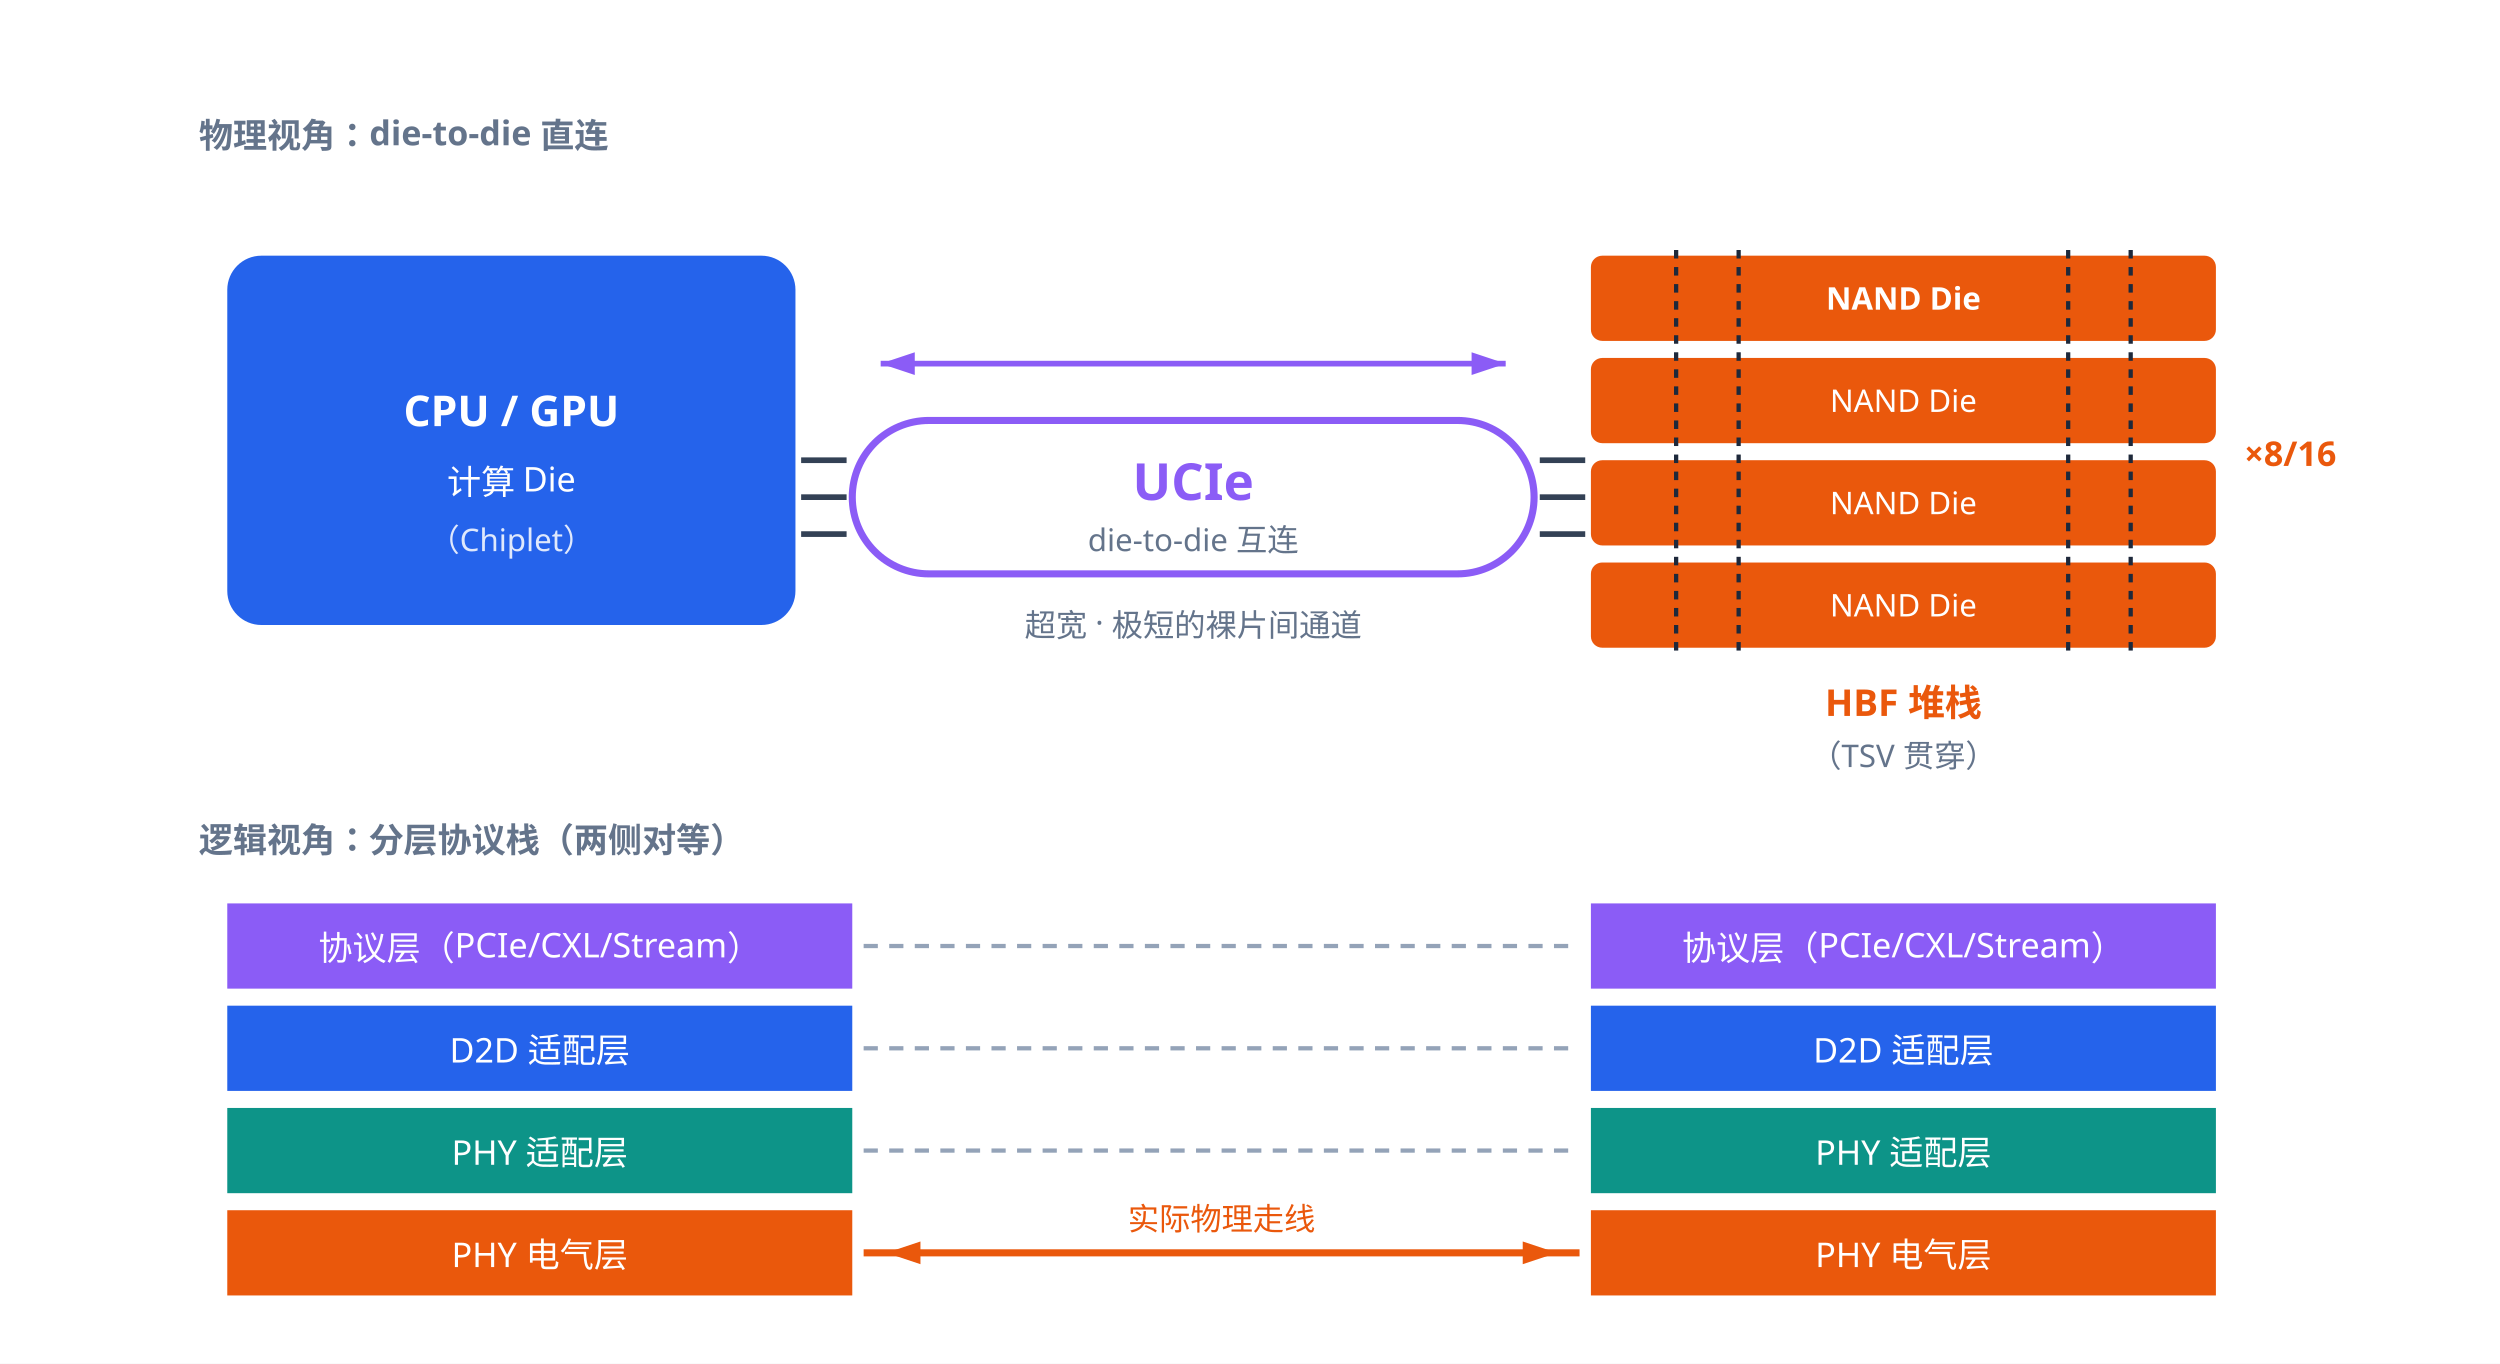
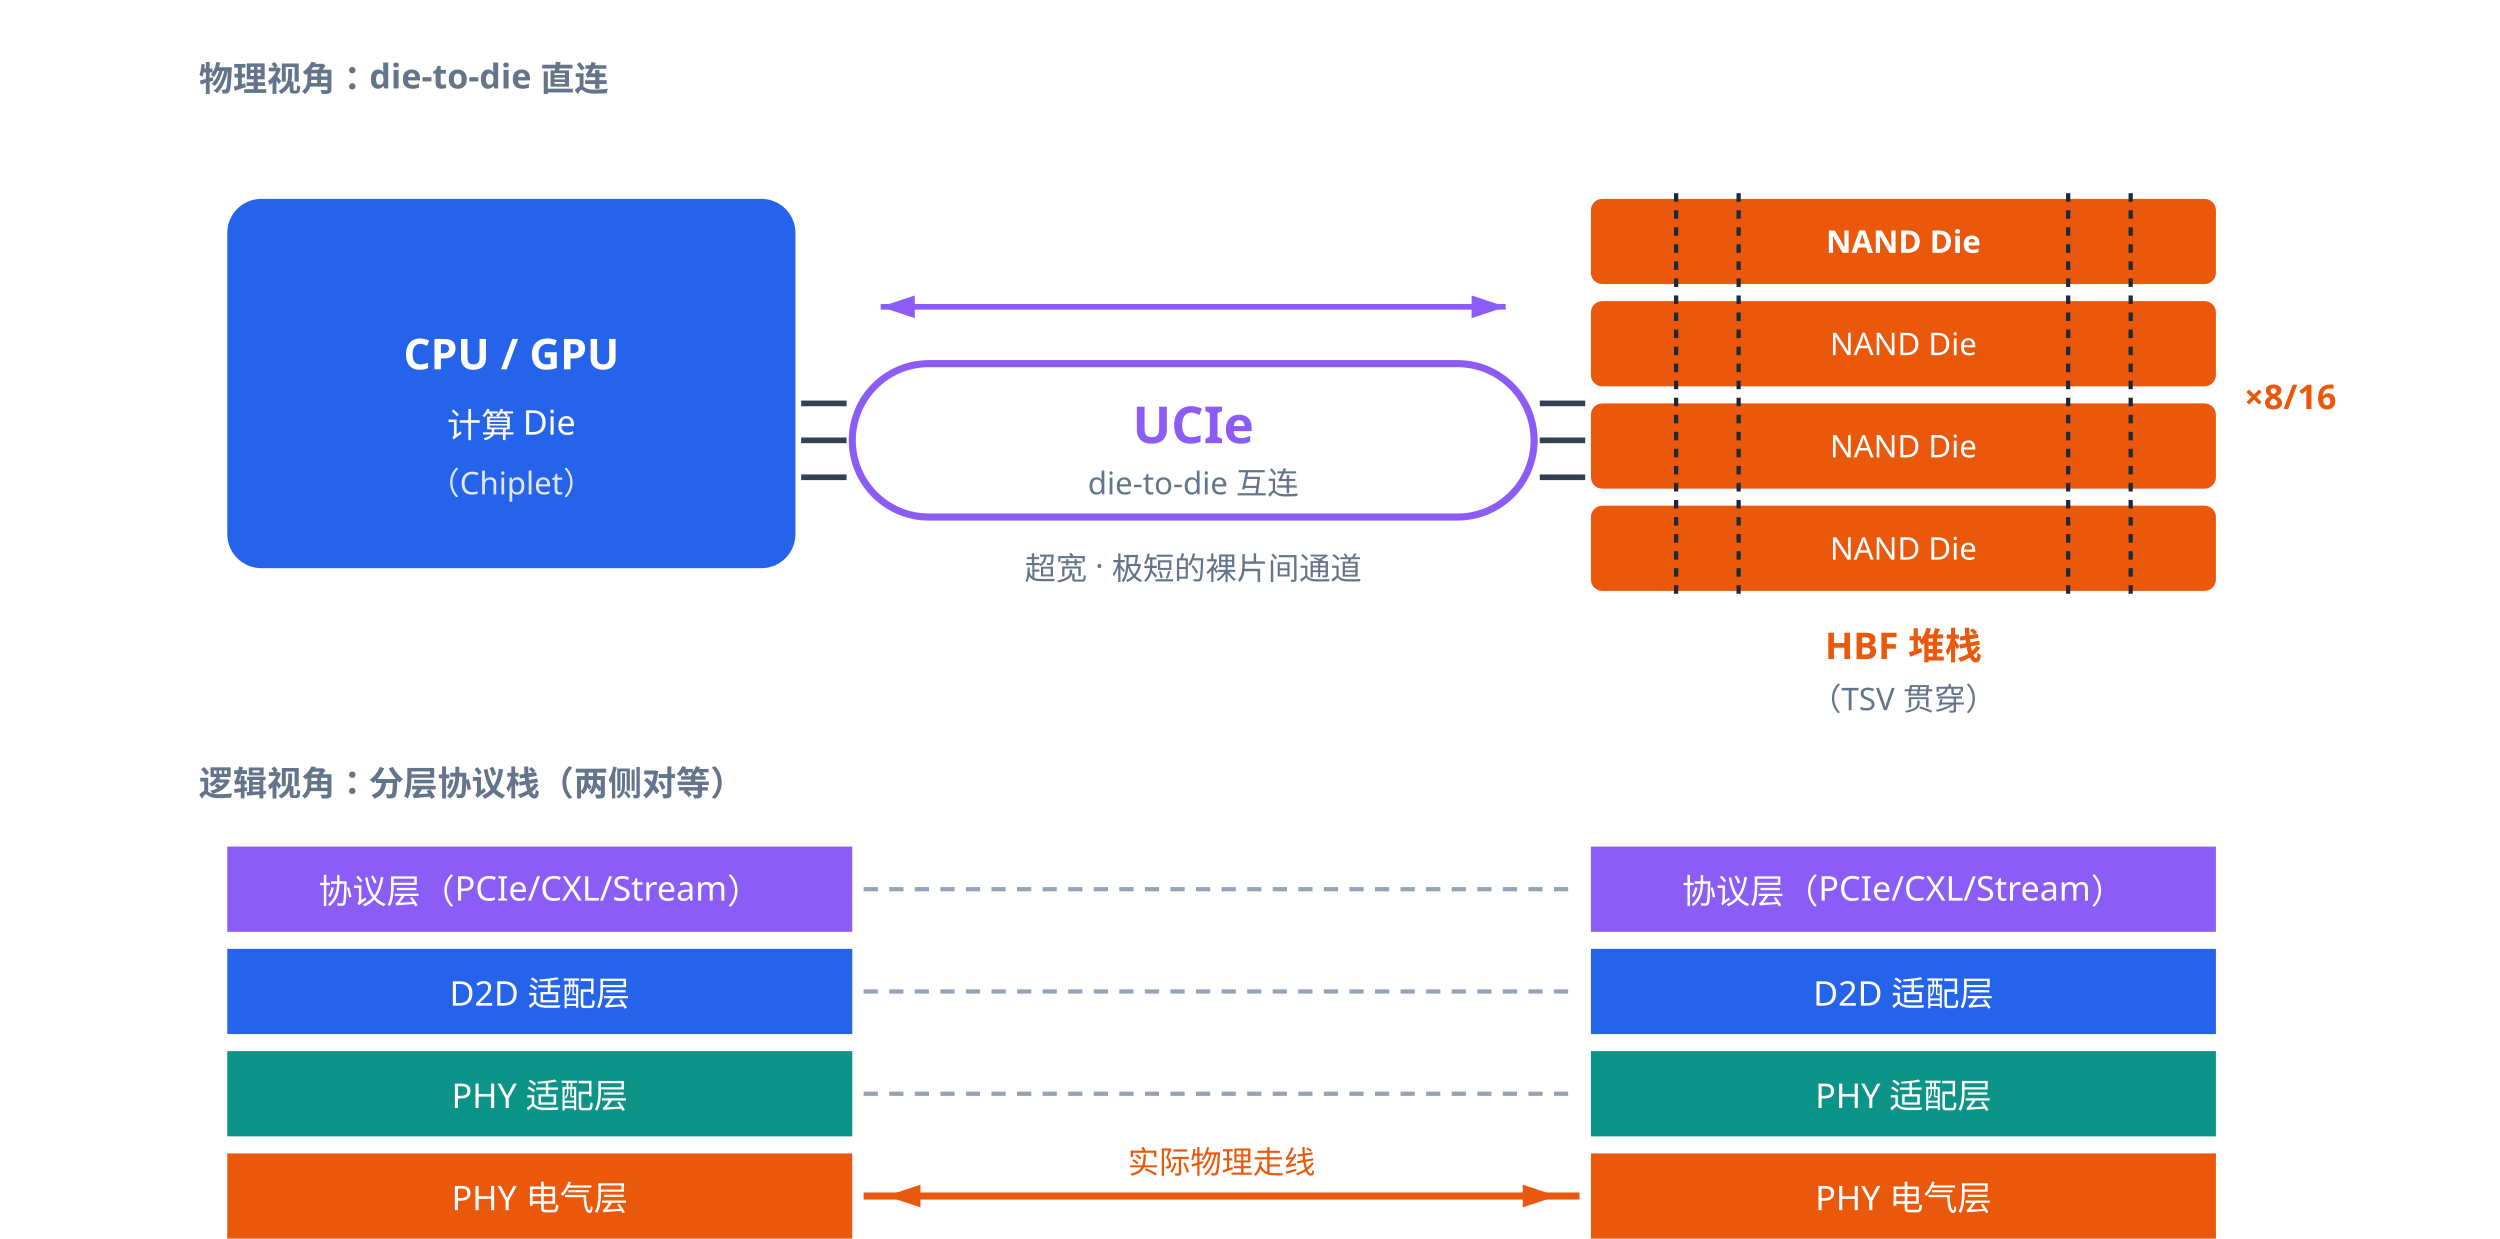
- <svg xmlns="http://www.w3.org/2000/svg" viewBox="0 0 880 480" font-family="'PingFang SC','Microsoft YaHei',sans-serif">
+ <svg xmlns="http://www.w3.org/2000/svg" viewBox="0 20 880 436" font-family="'PingFang SC','Microsoft YaHei',sans-serif">
  <rect x="0" y="0" width="880" height="480" fill="#ffffff" />
  <text x="70" y="52" fill="#64748b" font-size="12" font-weight="bold">物理视角：die-to-die 直连</text>
  <rect x="80" y="90" width="200" height="130" rx="12" fill="#2563eb" />
  <text x="180" y="150" text-anchor="middle" fill="#ffffff" font-size="15" font-weight="bold">CPU / GPU</text>
  <text x="180" y="174" text-anchor="middle" fill="#ffffff" font-size="12">计算 Die</text>
  <text x="180" y="194" text-anchor="middle" fill="#ffffff" font-size="11" opacity="0.85">（Chiplet）</text>
  <rect x="560" y="90" width="220" height="30" rx="4" fill="#ea580c" />
  <text x="670" y="109" text-anchor="middle" fill="#ffffff" font-size="11" font-weight="bold">NAND Die</text>
  <rect x="560" y="126" width="220" height="30" rx="4" fill="#ea580c" />
  <text x="670" y="145" text-anchor="middle" fill="#ffffff" font-size="11">NAND Die</text>
  <rect x="560" y="162" width="220" height="30" rx="4" fill="#ea580c" />
  <text x="670" y="181" text-anchor="middle" fill="#ffffff" font-size="11">NAND Die</text>
  <rect x="560" y="198" width="220" height="30" rx="4" fill="#ea580c" />
  <text x="670" y="217" text-anchor="middle" fill="#ffffff" font-size="11">NAND Die</text>
  <line x1="590" y1="88" x2="590" y2="230" stroke="#1e293b" stroke-width="1.5" stroke-dasharray="3 3" />
  <line x1="612" y1="88" x2="612" y2="230" stroke="#1e293b" stroke-width="1.5" stroke-dasharray="3 3" />
  <line x1="728" y1="88" x2="728" y2="230" stroke="#1e293b" stroke-width="1.5" stroke-dasharray="3 3" />
  <line x1="750" y1="88" x2="750" y2="230" stroke="#1e293b" stroke-width="1.5" stroke-dasharray="3 3" />
  <text x="790" y="164" fill="#ea580c" font-size="12" font-weight="bold">×8/16</text>
  <text x="670" y="252" text-anchor="middle" fill="#ea580c" font-size="13" font-weight="bold">HBF 堆栈</text>
  <text x="670" y="270" text-anchor="middle" fill="#64748b" font-size="11">（TSV 贯穿）</text>
  <line x1="310" y1="128" x2="530" y2="128" stroke="#8b5cf6" stroke-width="2" />
  <polygon points="310,128 322,124 322,132" fill="#8b5cf6" />
  <polygon points="530,128 518,124 518,132" fill="#8b5cf6" />
  <line x1="282" y1="162" x2="298" y2="162" stroke="#334155" stroke-width="2" />
  <line x1="282" y1="175" x2="298" y2="175" stroke="#334155" stroke-width="2" />
  <line x1="282" y1="188" x2="298" y2="188" stroke="#334155" stroke-width="2" />
  <line x1="542" y1="162" x2="558" y2="162" stroke="#334155" stroke-width="2" />
  <line x1="542" y1="175" x2="558" y2="175" stroke="#334155" stroke-width="2" />
  <line x1="542" y1="188" x2="558" y2="188" stroke="#334155" stroke-width="2" />
  <rect x="300" y="148" width="240" height="54" rx="27" fill="#ffffff" stroke="#8b5cf6" stroke-width="2.5" />
  <text x="420" y="176" text-anchor="middle" fill="#8b5cf6" font-size="18" font-weight="bold">UCIe</text>
  <text x="420" y="194" text-anchor="middle" fill="#64748b" font-size="11">die-to-die 互连</text>
  <text x="420" y="224" text-anchor="middle" fill="#64748b" font-size="11">超宽 · 极短的裸片间通道</text>
  <text x="70" y="300" fill="#64748b" font-size="12" font-weight="bold">逻辑视角：分层协议栈（两侧对等）</text>
  <rect x="80" y="318" width="220" height="30" fill="#8b5cf6" />
  <text x="190" y="338" text-anchor="middle" fill="#ffffff" font-size="12">协议层（PCIe/CXL/Stream）</text>
  <rect x="80" y="354" width="220" height="30" fill="#2563eb" />
  <text x="190" y="374" text-anchor="middle" fill="#ffffff" font-size="12">D2D 适配层</text>
  <rect x="80" y="390" width="220" height="30" fill="#0d9488" />
  <text x="190" y="410" text-anchor="middle" fill="#ffffff" font-size="12">PHY 适配层</text>
  <rect x="80" y="426" width="220" height="30" fill="#ea580c" />
  <text x="190" y="446" text-anchor="middle" fill="#ffffff" font-size="12">PHY 电气层</text>
  <rect x="560" y="318" width="220" height="30" fill="#8b5cf6" />
  <text x="670" y="338" text-anchor="middle" fill="#ffffff" font-size="12">协议层（PCIe/CXL/Stream）</text>
  <rect x="560" y="354" width="220" height="30" fill="#2563eb" />
  <text x="670" y="374" text-anchor="middle" fill="#ffffff" font-size="12">D2D 适配层</text>
  <rect x="560" y="390" width="220" height="30" fill="#0d9488" />
  <text x="670" y="410" text-anchor="middle" fill="#ffffff" font-size="12">PHY 适配层</text>
  <rect x="560" y="426" width="220" height="30" fill="#ea580c" />
  <text x="670" y="446" text-anchor="middle" fill="#ffffff" font-size="12">PHY 电气层</text>
  <line x1="304" y1="333" x2="556" y2="333" stroke="#94a3b8" stroke-width="1.5" stroke-dasharray="5 4" />
  <line x1="304" y1="369" x2="556" y2="369" stroke="#94a3b8" stroke-width="1.5" stroke-dasharray="5 4" />
  <line x1="304" y1="405" x2="556" y2="405" stroke="#94a3b8" stroke-width="1.5" stroke-dasharray="5 4" />
  <line x1="304" y1="441" x2="556" y2="441" stroke="#ea580c" stroke-width="2.5" />
  <polygon points="312,441 324,437 324,445" fill="#ea580c" />
  <polygon points="548,441 536,437 536,445" fill="#ea580c" />
  <text x="430" y="433" text-anchor="middle" fill="#ea580c" font-size="11">实际物理走线</text>
</svg>
